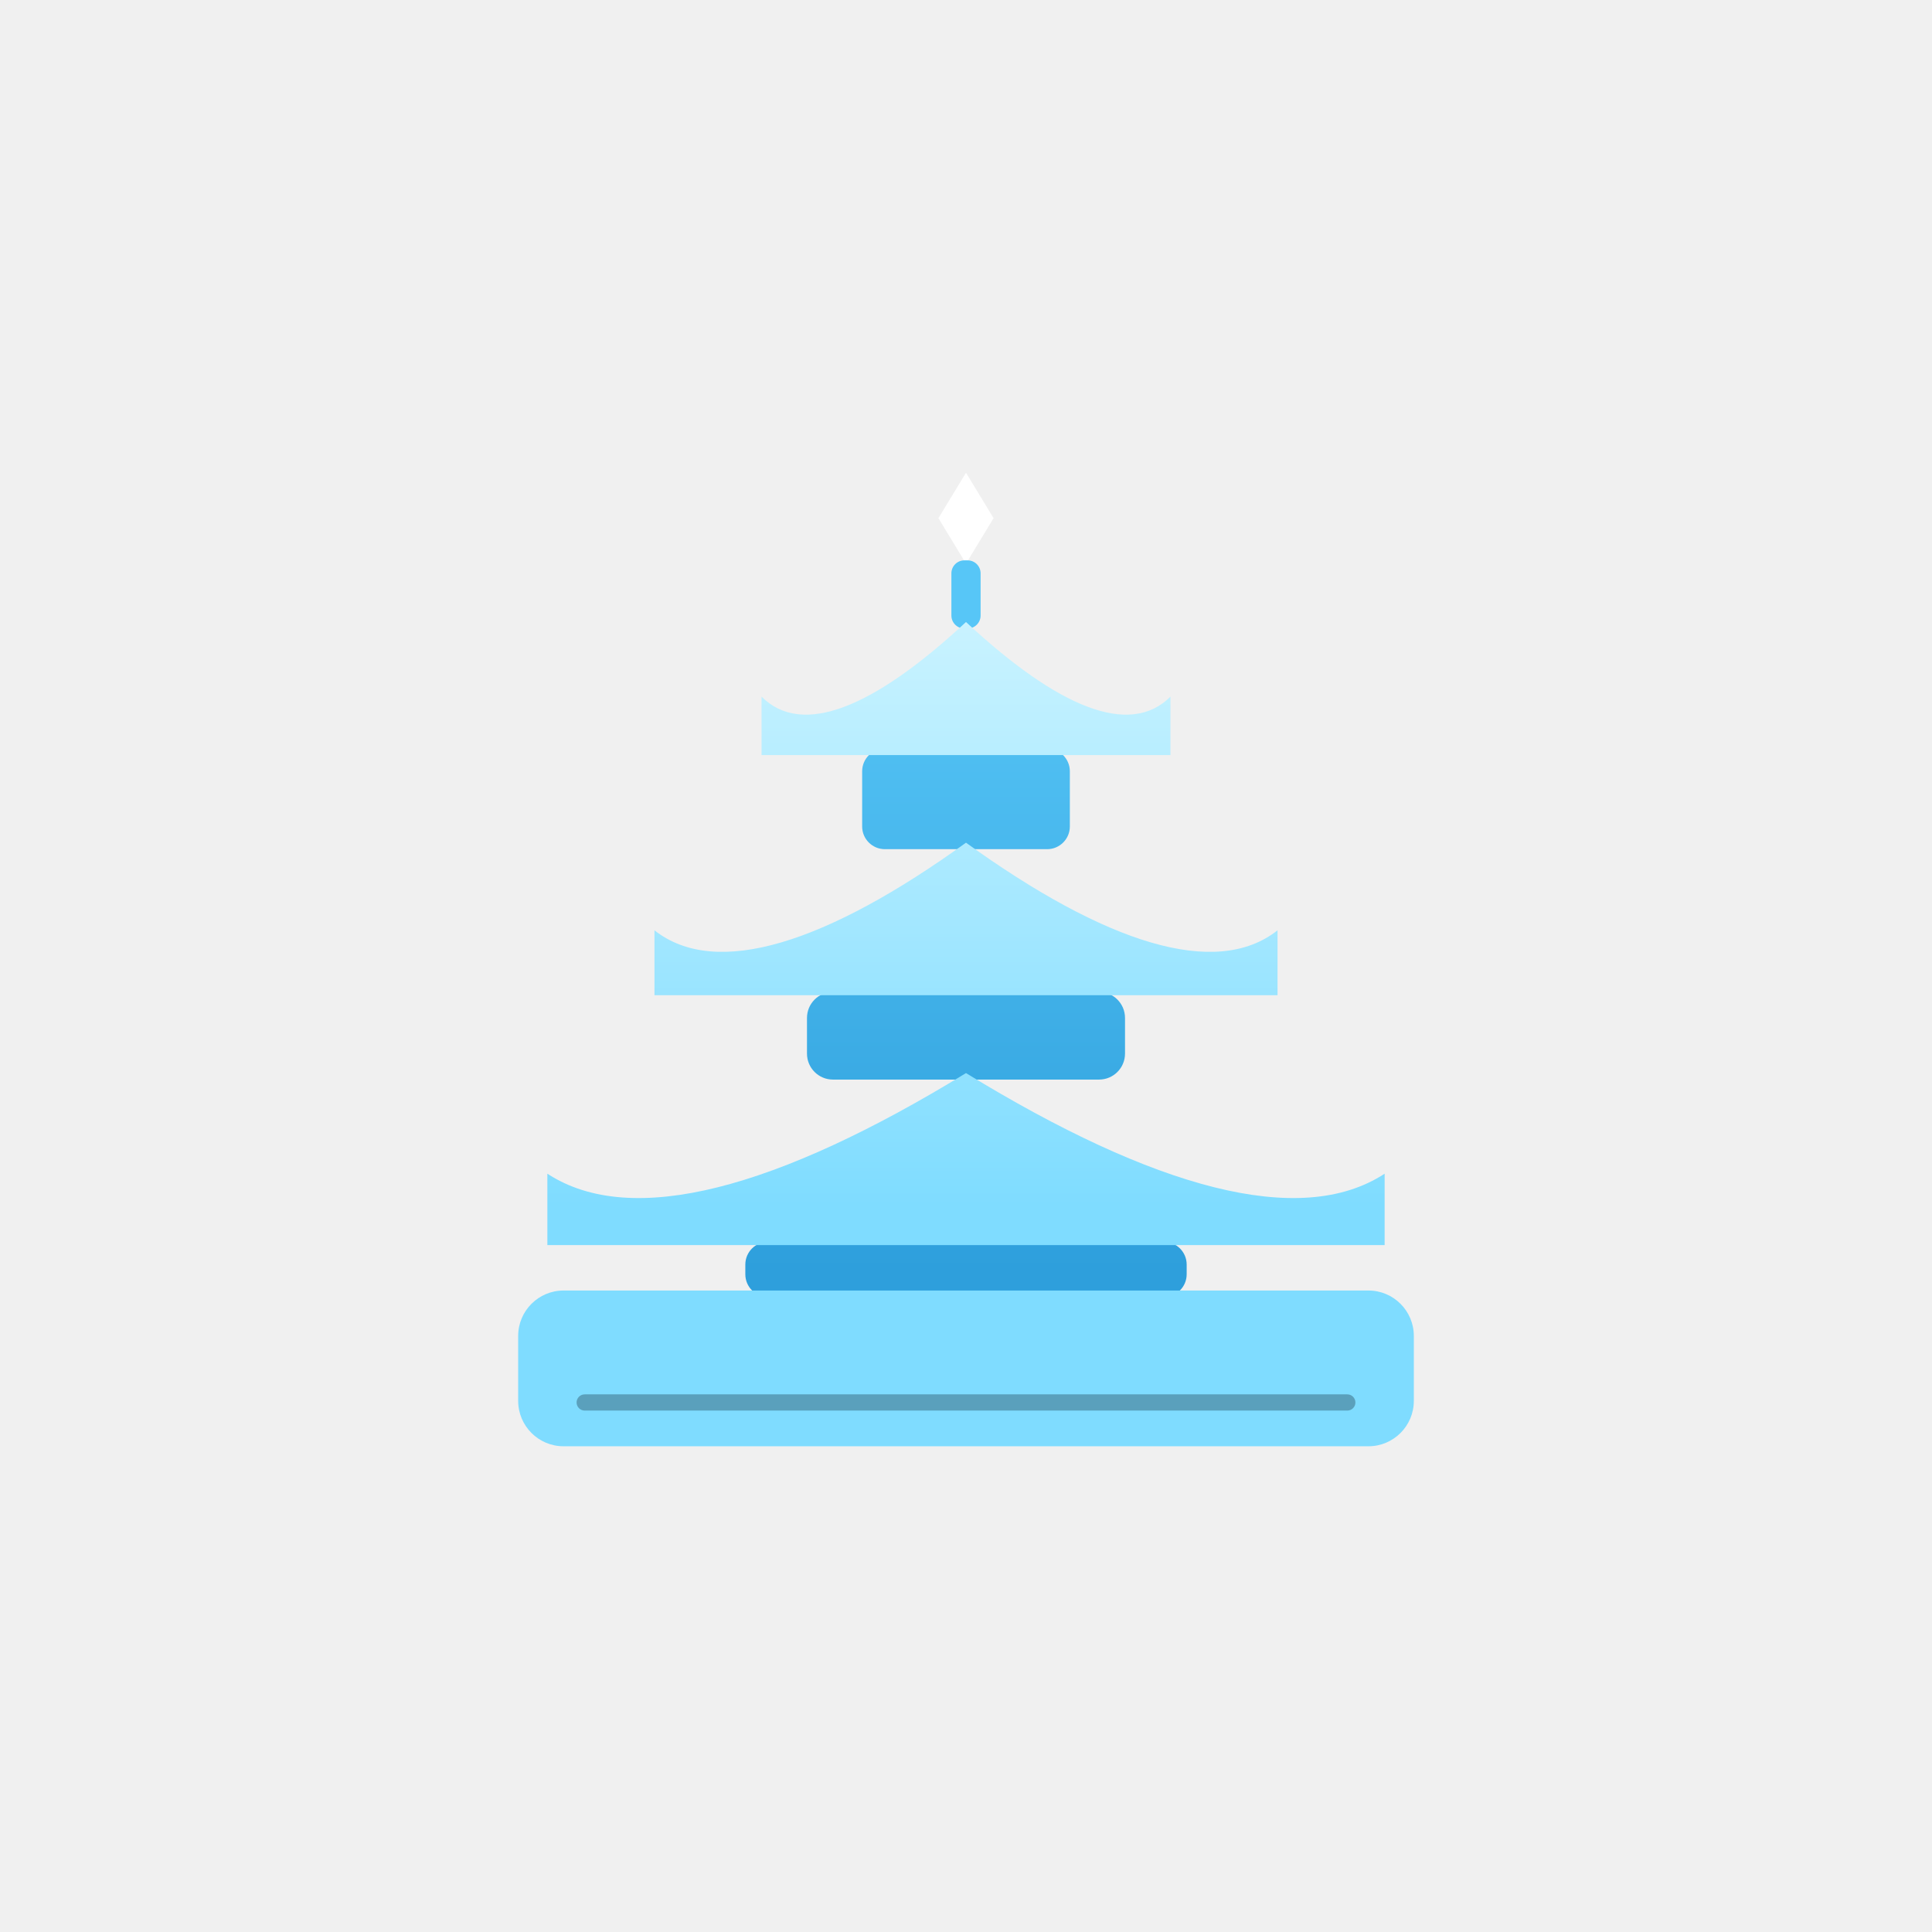
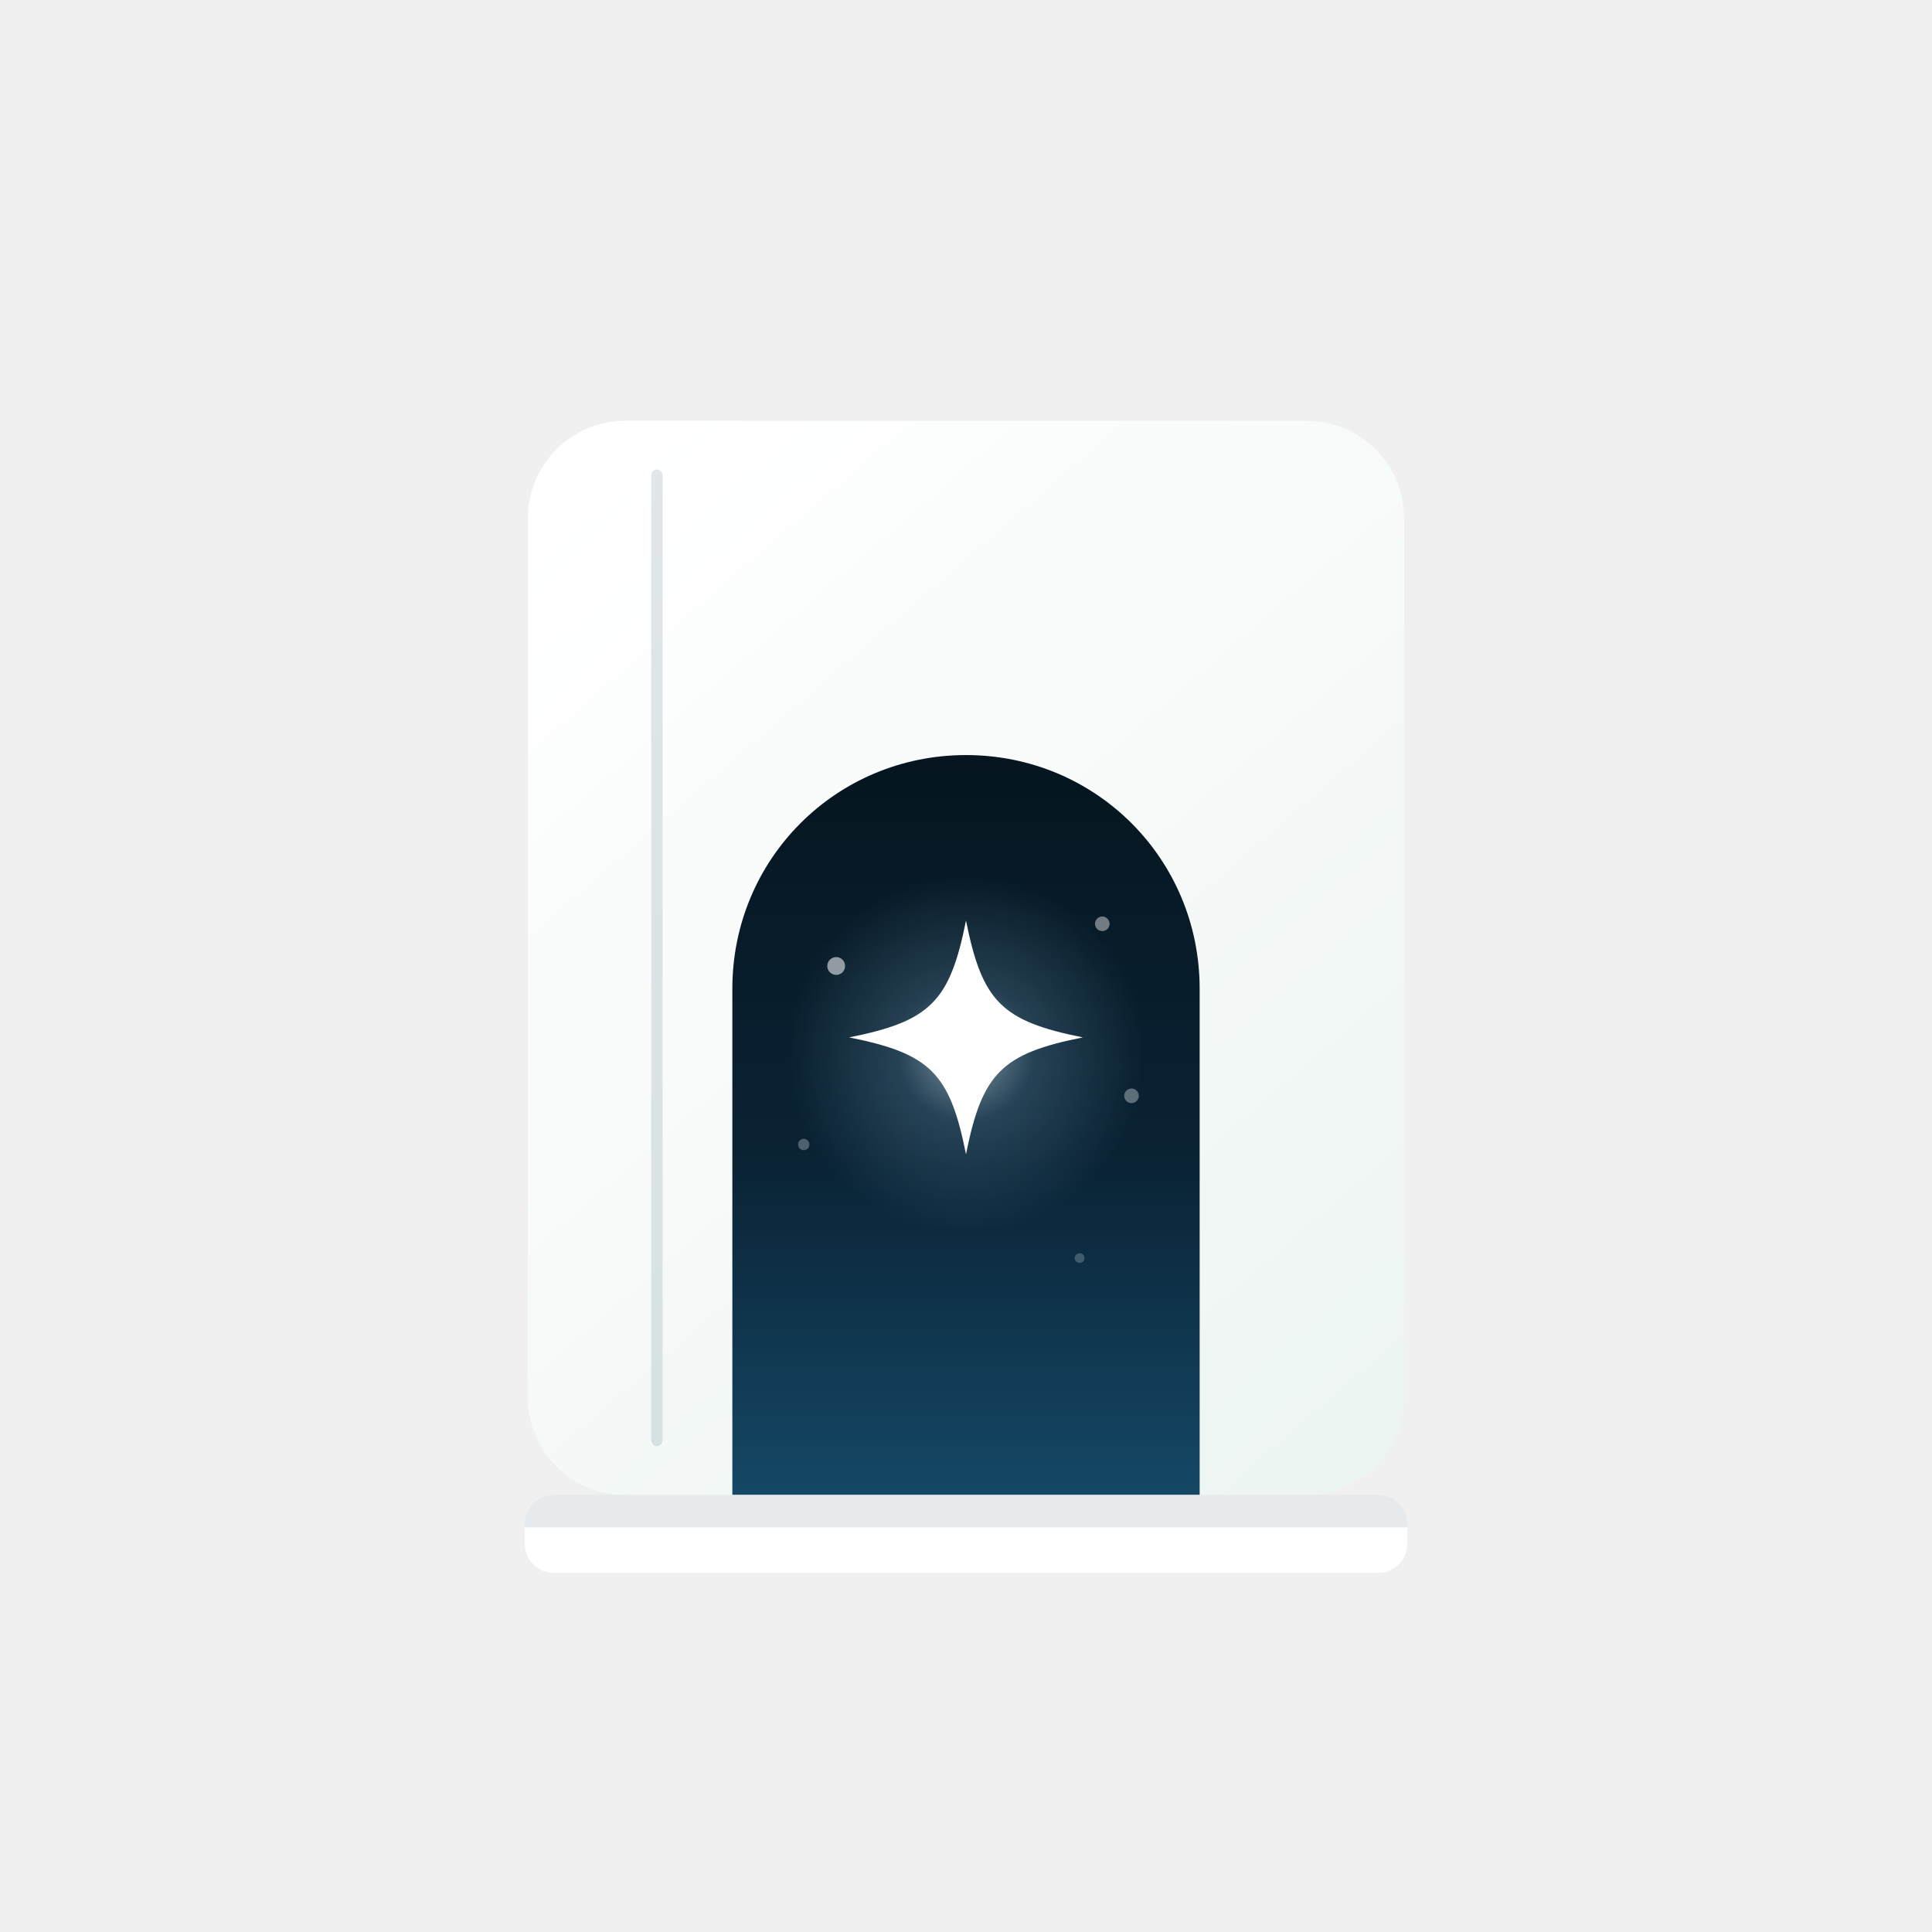
<svg xmlns="http://www.w3.org/2000/svg" width="1024" height="1024" viewBox="0 0 1024 1024">
  <defs>
-     <linearGradient id="bg" x1="0" y1="0" x2="0.72" y2="1">
-       <stop offset="0" stop-color="#14486A" />
-       <stop offset="0.55" stop-color="#0B2B41" />
-       <stop offset="1" stop-color="#05151F" />
+     <linearGradient id="bg" x1="0" y1="0" x2="0.85" y2="1">
+       <stop offset="0" stop-color="#5ACCFF" />
+       <stop offset="0.52" stop-color="#2E6FA8" />
+       <stop offset="1" stop-color="#0C2B45" />
    </linearGradient>
-     <linearGradient id="eave" gradientUnits="userSpaceOnUse" x1="512" y1="280" x2="512" y2="660">
-       <stop offset="0" stop-color="#CDF4FF" />
-       <stop offset="1" stop-color="#7FDCFF" />
+     <linearGradient id="cover" x1="0.15" y1="0" x2="0.85" y2="1">
+       <stop offset="0" stop-color="#FFFFFF" />
+       <stop offset="1" stop-color="#EDF5F2" />
    </linearGradient>
-     <linearGradient id="body" gradientUnits="userSpaceOnUse" x1="512" y1="300" x2="512" y2="700">
-       <stop offset="0" stop-color="#57C6F7" />
-       <stop offset="1" stop-color="#2E9FDC" />
+     <linearGradient id="door" x1="0.5" y1="0" x2="0.5" y2="1">
+       <stop offset="0" stop-color="#06151F" />
+       <stop offset="0.55" stop-color="#0A2335" />
+       <stop offset="1" stop-color="#154866" />
    </linearGradient>
+     <radialGradient id="starGlow" cx="0.5" cy="0.5" r="0.5">
+       <stop offset="0" stop-color="#FFFFFF" stop-opacity="0.55" />
+       <stop offset="0.38" stop-color="#A8E0FF" stop-opacity="0.18" />
+       <stop offset="1" stop-color="#A8E0FF" stop-opacity="0" />
+     </radialGradient>
+     <clipPath id="doorClip">
+       <path d="M368 838 V 526 c 0 -80 64 -144 144 -144 s 144 64 144 144 v 312 z" />
+     </clipPath>
  </defs>
  <g transform="translate(512 512) scale(0.86) translate(-512 -512)">
-     <path d="M 512 208 L 529 236 L 512 264 L 495 236 Z" fill="#FFFFFF" />
-     <rect x="503" y="262" width="18" height="42" rx="8" fill="url(#body)" />
-     <rect x="448" y="378" width="128" height="62" rx="14" fill="url(#body)" />
-     <rect x="414" y="528" width="196" height="54" rx="16" fill="url(#body)" />
-     <rect x="376" y="682" width="272" height="34" rx="14" fill="url(#body)" />
-     <path d="M 512 300 C 569 353 613 371 638 346 L 638 382 L 386 382 L 386 346 C 411 371 455 353 512 300 Z" fill="url(#eave)" />
-     <path d="M 512 436 C 598 498 666 520 704 490 L 704 530 L 320 530 L 320 490 C 358 520 426 498 512 436 Z" fill="url(#eave)" />
-     <path d="M 512 578 C 628 649 718 674 770 640 L 770 684 L 254 684 L 254 640 C 306 674 396 649 512 578 Z" fill="url(#eave)" />
-     <rect x="236" y="712" width="552" height="96" rx="28" fill="url(#eave)" />
-     <rect x="272" y="776" width="480" height="10" rx="5" fill="#05151F" opacity="0.30" />
+     <rect x="242" y="176" width="540" height="662" rx="60" fill="url(#cover)" />
+     <rect x="318" y="206" width="7" height="602" rx="4" fill="#0C2B45" opacity="0.12" />
+     <path d="M368 838 V 526 c 0 -80 64 -144 144 -144 s 144 64 144 144 v 312 z" fill="url(#door)" />
+     <g clip-path="url(#doorClip)">
+       <g fill="#FFFFFF">
+         <circle cx="432" cy="512" r="5.5" opacity="0.55" />
+         <circle cx="596" cy="486" r="4.5" opacity="0.42" />
+         <circle cx="614" cy="592" r="4.5" opacity="0.34" />
+         <circle cx="412" cy="622" r="3.5" opacity="0.28" />
+         <circle cx="582" cy="692" r="3" opacity="0.22" />
+       </g>
+       <circle cx="512" cy="566" r="110" fill="url(#starGlow)" />
+       <path d="M512 484              c 10 50 22 62 72 72              c -50 10 -62 22 -72 72              c -10 -50 -22 -62 -72 -72              c 50 -10 62 -22 72 -72 z" fill="#FFFFFF" />
+     </g>
+     <path d="M258 838 h 508 c 10 0 18 8 18 18 v 12 c 0 10 -8 18 -18 18 h -508 c -10 0 -18 -8 -18 -18 v -12 c 0 -10 8 -18 18 -18 z" fill="#FFFFFF" />
+     <path d="M258 838 h 508 c 10 0 18 8 18 18 v 2 h -544 v -2 c 0 -10 8 -18 18 -18 z" fill="#0C2B45" opacity="0.10" />
  </g>
</svg>
